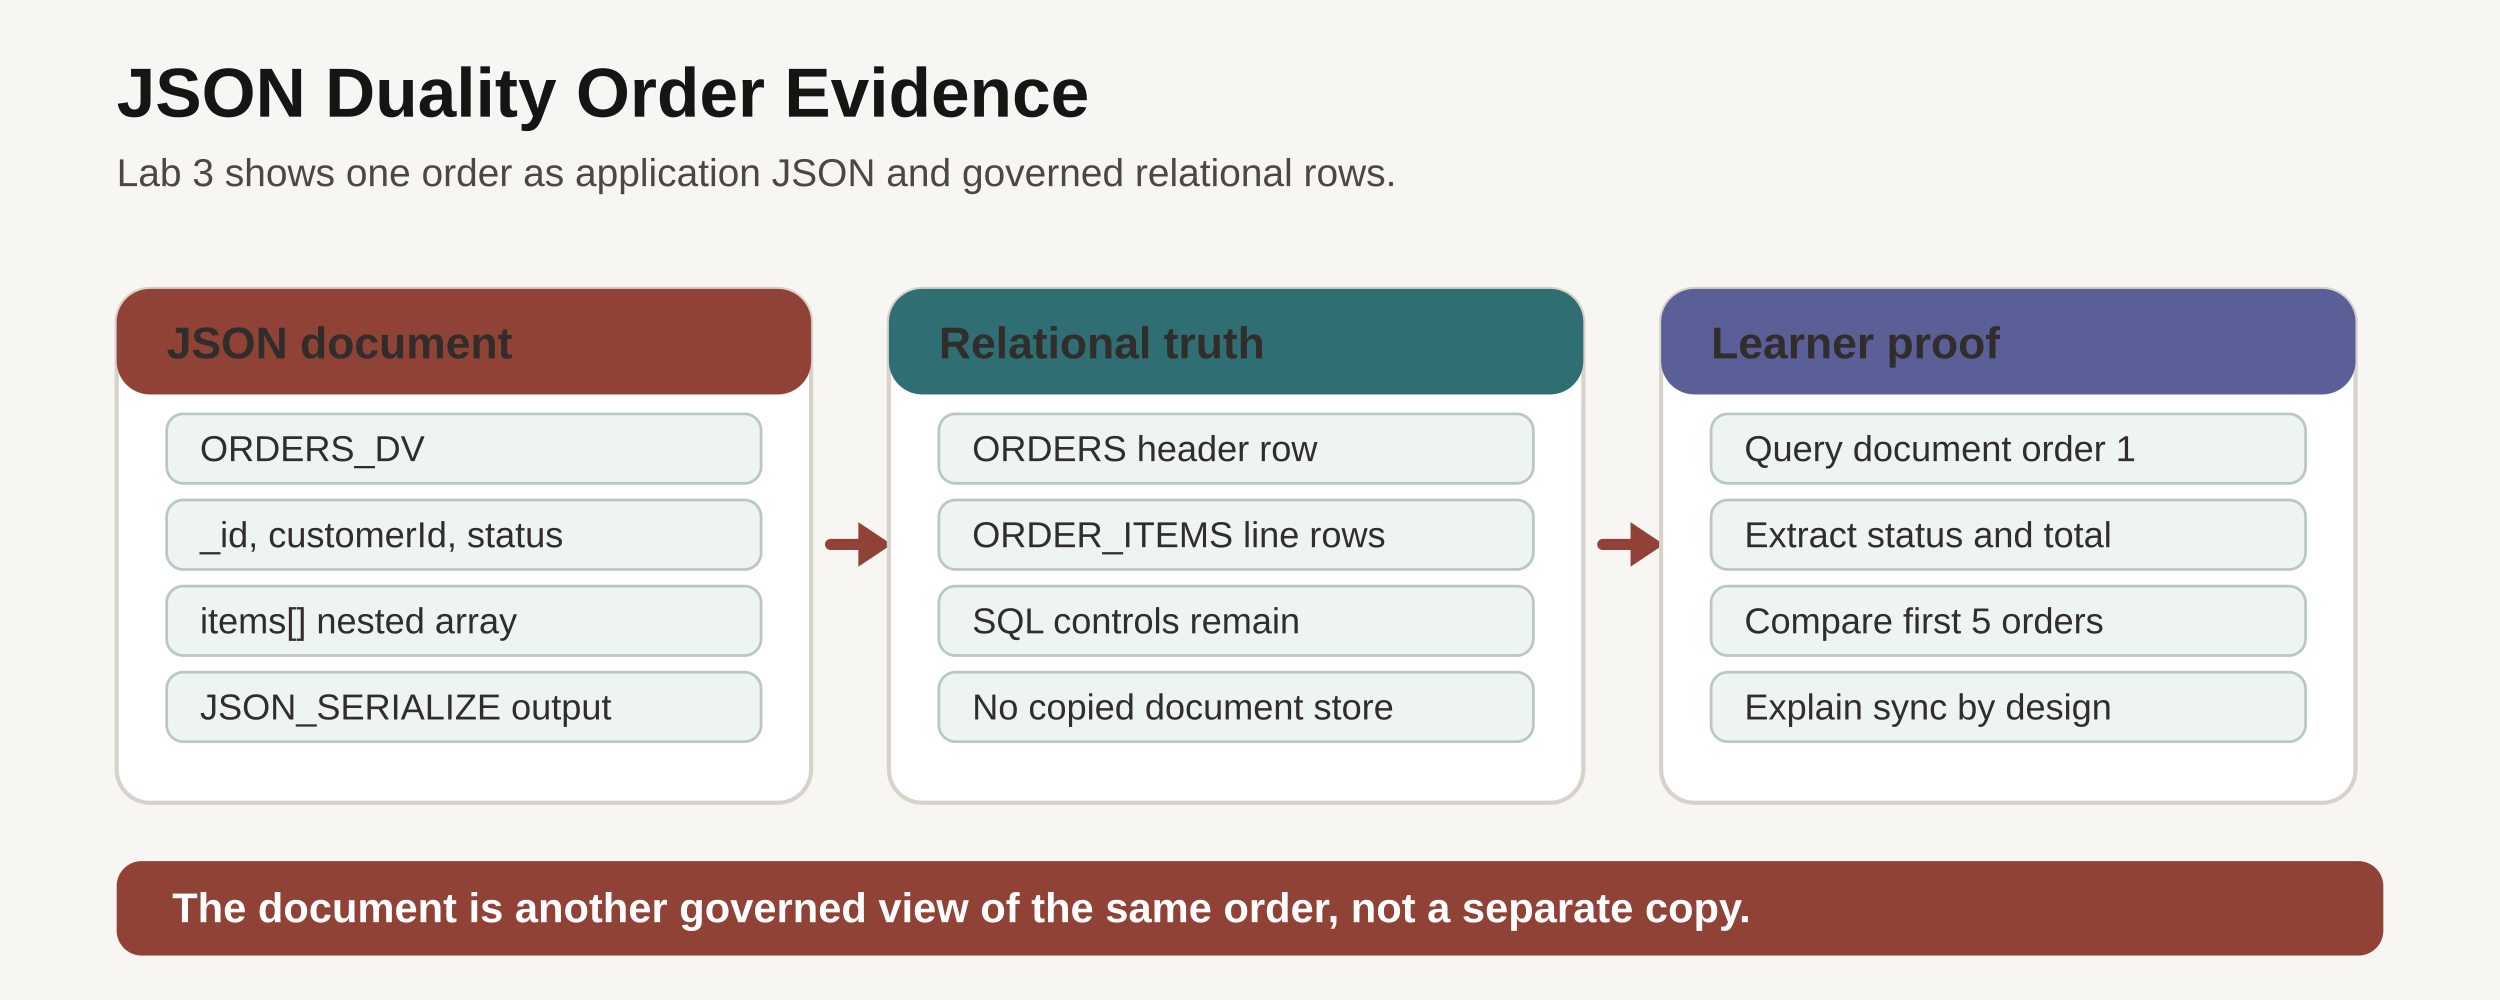
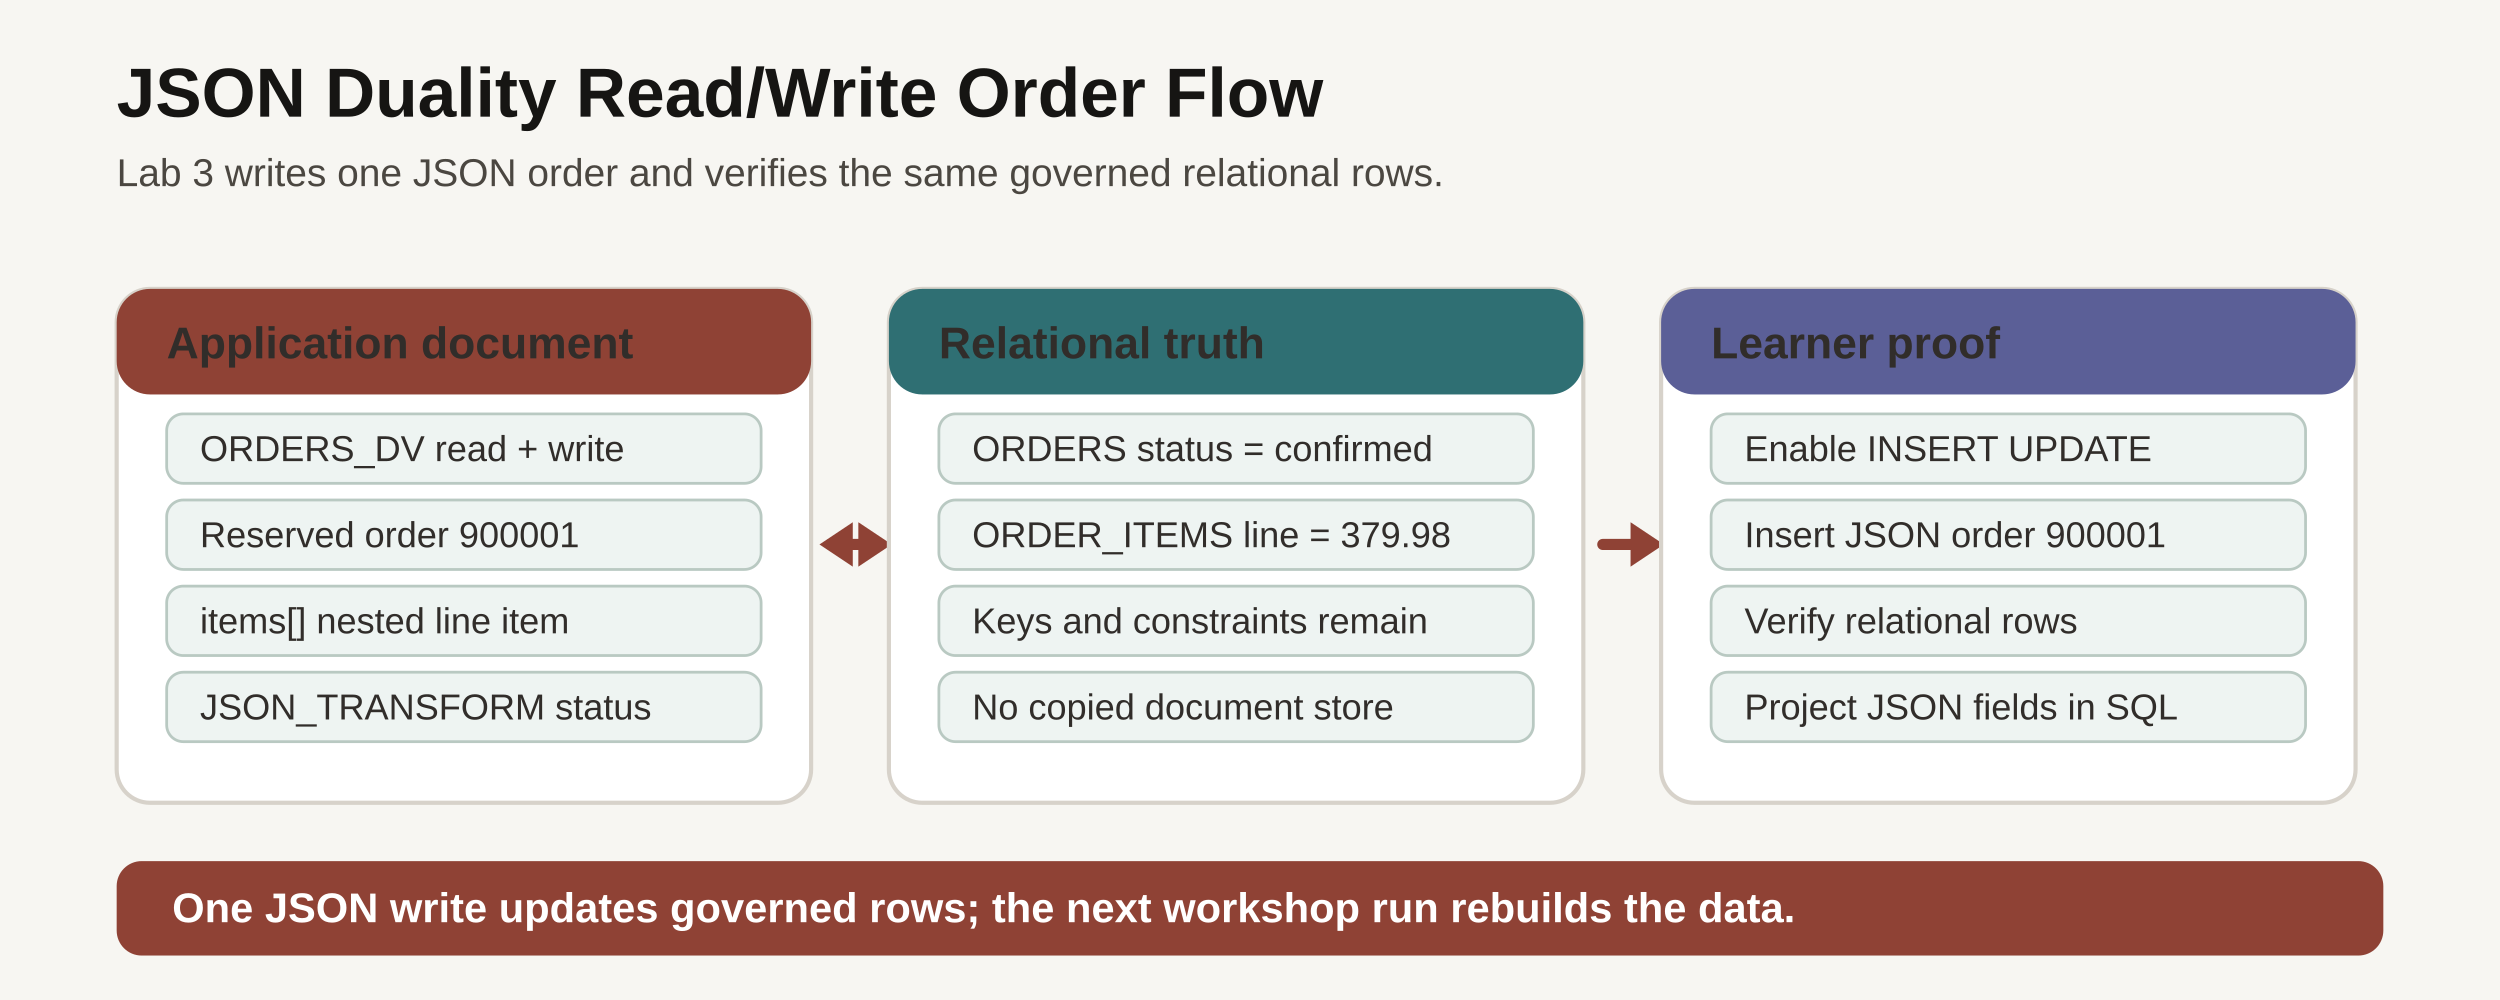
<svg xmlns="http://www.w3.org/2000/svg" width="900" height="360" viewBox="0 0 900 360">
  <style>
.bg{fill:#f7f6f2}.panel{fill:#fff;stroke:#d7d2ca;stroke-width:1.5}.title{font-family:Arial,sans-serif;font-size:25px;font-weight:700;fill:#161513}.sub{font-family:Arial,sans-serif;font-size:14px;fill:#4b4741}.head{font-family:Arial,sans-serif;font-size:16px;font-weight:700;fill:#312d2a}.item{font-family:Arial,sans-serif;font-size:13px;fill:#312d2a}.chip{fill:#eef4f2;stroke:#b9c9c2;stroke-width:1}.foot{font-family:Arial,sans-serif;font-size:15px;font-weight:700;fill:#fff}.accent{fill:#8f4235}.arrow{stroke:#8f4235;stroke-width:4;stroke-linecap:round}
</style>
  <rect class="bg" width="900" height="360" />
-   <text x="42" y="42" class="title">JSON Duality Order Evidence</text>
-   <text x="42" y="67" class="sub">Lab 3 shows one order as application JSON and governed relational rows.</text>
+   <text x="42" y="42" class="title">JSON Duality Read/Write Order Flow</text>
+   <text x="42" y="67" class="sub">Lab 3 writes one JSON order and verifies the same governed relational rows.</text>
  <rect x="42" y="104" width="250" height="185" rx="12" class="panel" />
  <rect x="42" y="104" width="250" height="38" rx="12" fill="#8f4235" />
-   <text x="60" y="129" class="head" fill="#fff">JSON document</text>
+   <text x="60" y="129" class="head" fill="#fff">Application document</text>
  <rect x="60" y="149" width="214" height="25" rx="6" class="chip" />
-   <text x="72" y="166" class="item">ORDERS_DV</text>
+   <text x="72" y="166" class="item">ORDERS_DV read + write</text>
  <rect x="60" y="180" width="214" height="25" rx="6" class="chip" />
-   <text x="72" y="197" class="item">_id, customerId, status</text>
+   <text x="72" y="197" class="item">Reserved order 900001</text>
  <rect x="60" y="211" width="214" height="25" rx="6" class="chip" />
-   <text x="72" y="228" class="item">items[] nested array</text>
+   <text x="72" y="228" class="item">items[] nested line item</text>
  <rect x="60" y="242" width="214" height="25" rx="6" class="chip" />
-   <text x="72" y="259" class="item">JSON_SERIALIZE output</text>
+   <text x="72" y="259" class="item">JSON_TRANSFORM status</text>
  <line x1="299" y1="196" x2="317" y2="196" class="arrow" />
  <polygon points="321,196 309,188 309,204" class="accent" />
+   <polygon points="295,196 307,188 307,204" class="accent" />
  <rect x="320" y="104" width="250" height="185" rx="12" class="panel" />
  <rect x="320" y="104" width="250" height="38" rx="12" fill="#2f6f73" />
  <text x="338" y="129" class="head" fill="#fff">Relational truth</text>
  <rect x="338" y="149" width="214" height="25" rx="6" class="chip" />
-   <text x="350" y="166" class="item">ORDERS header row</text>
+   <text x="350" y="166" class="item">ORDERS status = confirmed</text>
  <rect x="338" y="180" width="214" height="25" rx="6" class="chip" />
-   <text x="350" y="197" class="item">ORDER_ITEMS line rows</text>
+   <text x="350" y="197" class="item">ORDER_ITEMS line = 379.98</text>
  <rect x="338" y="211" width="214" height="25" rx="6" class="chip" />
-   <text x="350" y="228" class="item">SQL controls remain</text>
+   <text x="350" y="228" class="item">Keys and constraints remain</text>
  <rect x="338" y="242" width="214" height="25" rx="6" class="chip" />
  <text x="350" y="259" class="item">No copied document store</text>
  <line x1="577" y1="196" x2="595" y2="196" class="arrow" />
  <polygon points="599,196 587,188 587,204" class="accent" />
  <rect x="598" y="104" width="250" height="185" rx="12" class="panel" />
  <rect x="598" y="104" width="250" height="38" rx="12" fill="#5b5f97" />
  <text x="616" y="129" class="head" fill="#fff">Learner proof</text>
  <rect x="616" y="149" width="214" height="25" rx="6" class="chip" />
-   <text x="628" y="166" class="item">Query document order 1</text>
+   <text x="628" y="166" class="item">Enable INSERT UPDATE</text>
  <rect x="616" y="180" width="214" height="25" rx="6" class="chip" />
-   <text x="628" y="197" class="item">Extract status and total</text>
+   <text x="628" y="197" class="item">Insert JSON order 900001</text>
  <rect x="616" y="211" width="214" height="25" rx="6" class="chip" />
-   <text x="628" y="228" class="item">Compare first 5 orders</text>
+   <text x="628" y="228" class="item">Verify relational rows</text>
  <rect x="616" y="242" width="214" height="25" rx="6" class="chip" />
-   <text x="628" y="259" class="item">Explain sync by design</text>
+   <text x="628" y="259" class="item">Project JSON fields in SQL</text>
  <rect x="42" y="310" width="816" height="34" rx="9" class="accent" />
-   <text x="62" y="332" class="foot">The document is another governed view of the same order, not a separate copy.</text>
+   <text x="62" y="332" class="foot">One JSON write updates governed rows; the next workshop run rebuilds the data.</text>
</svg>
